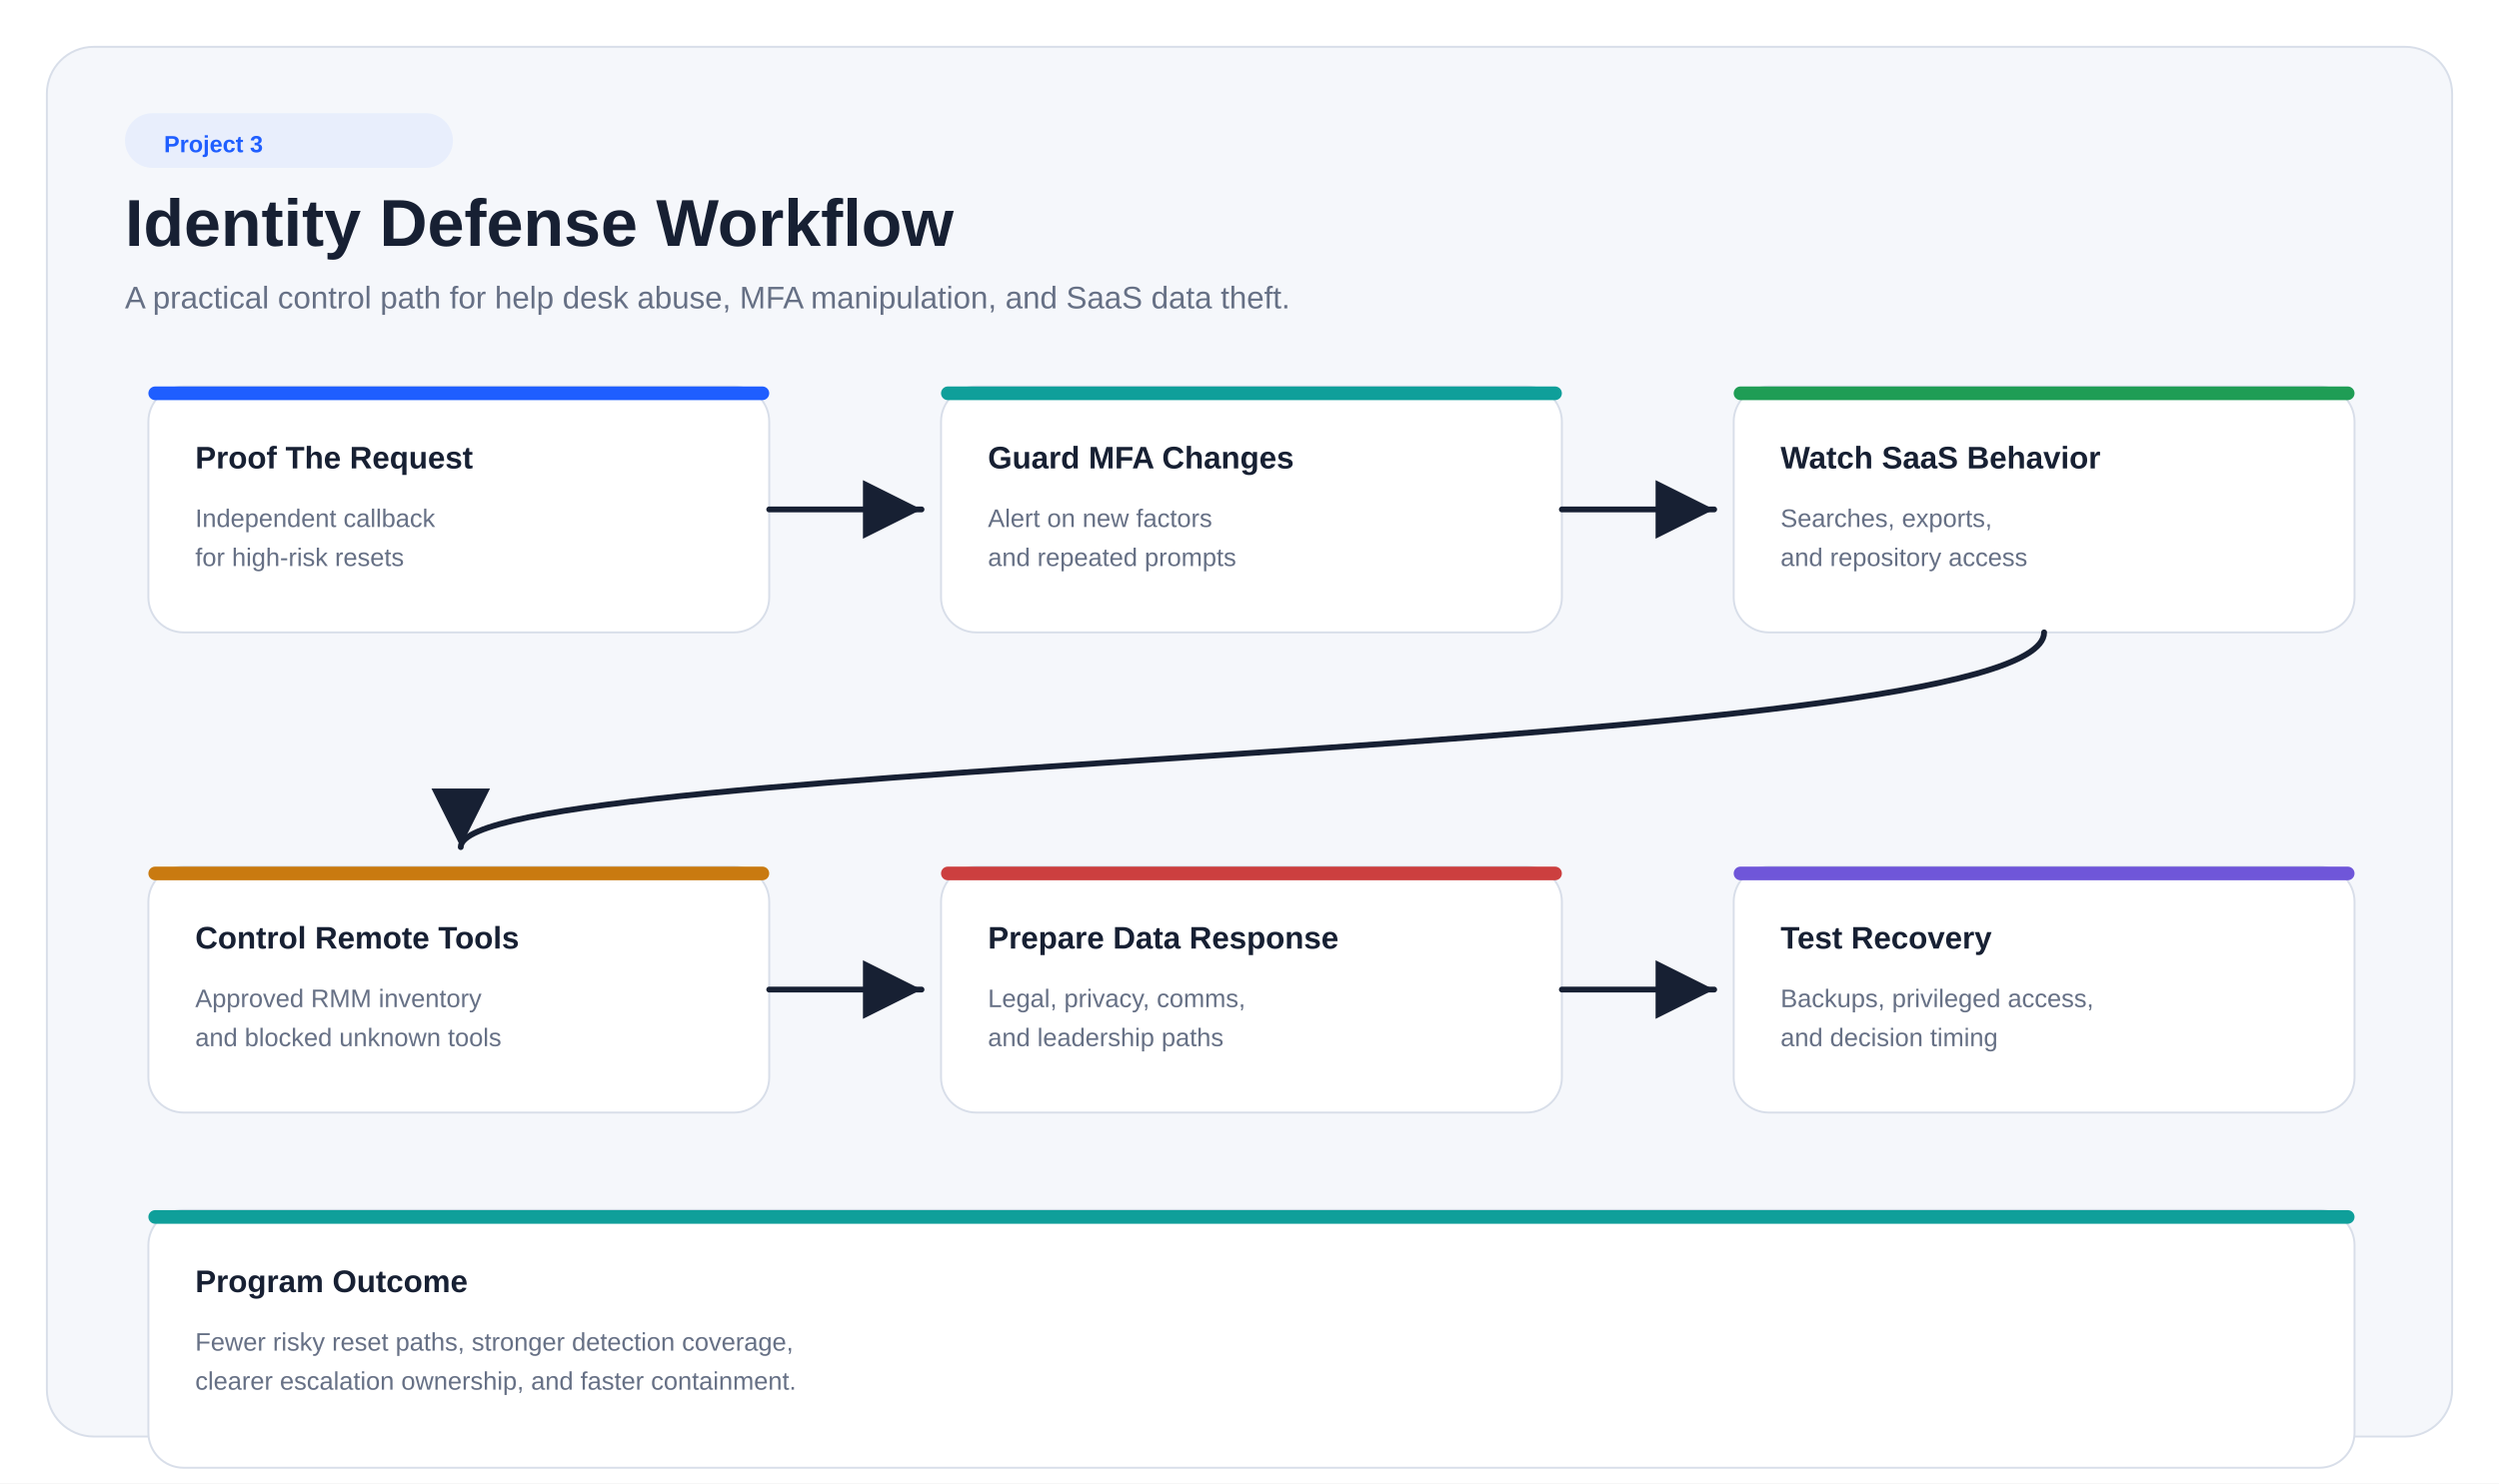
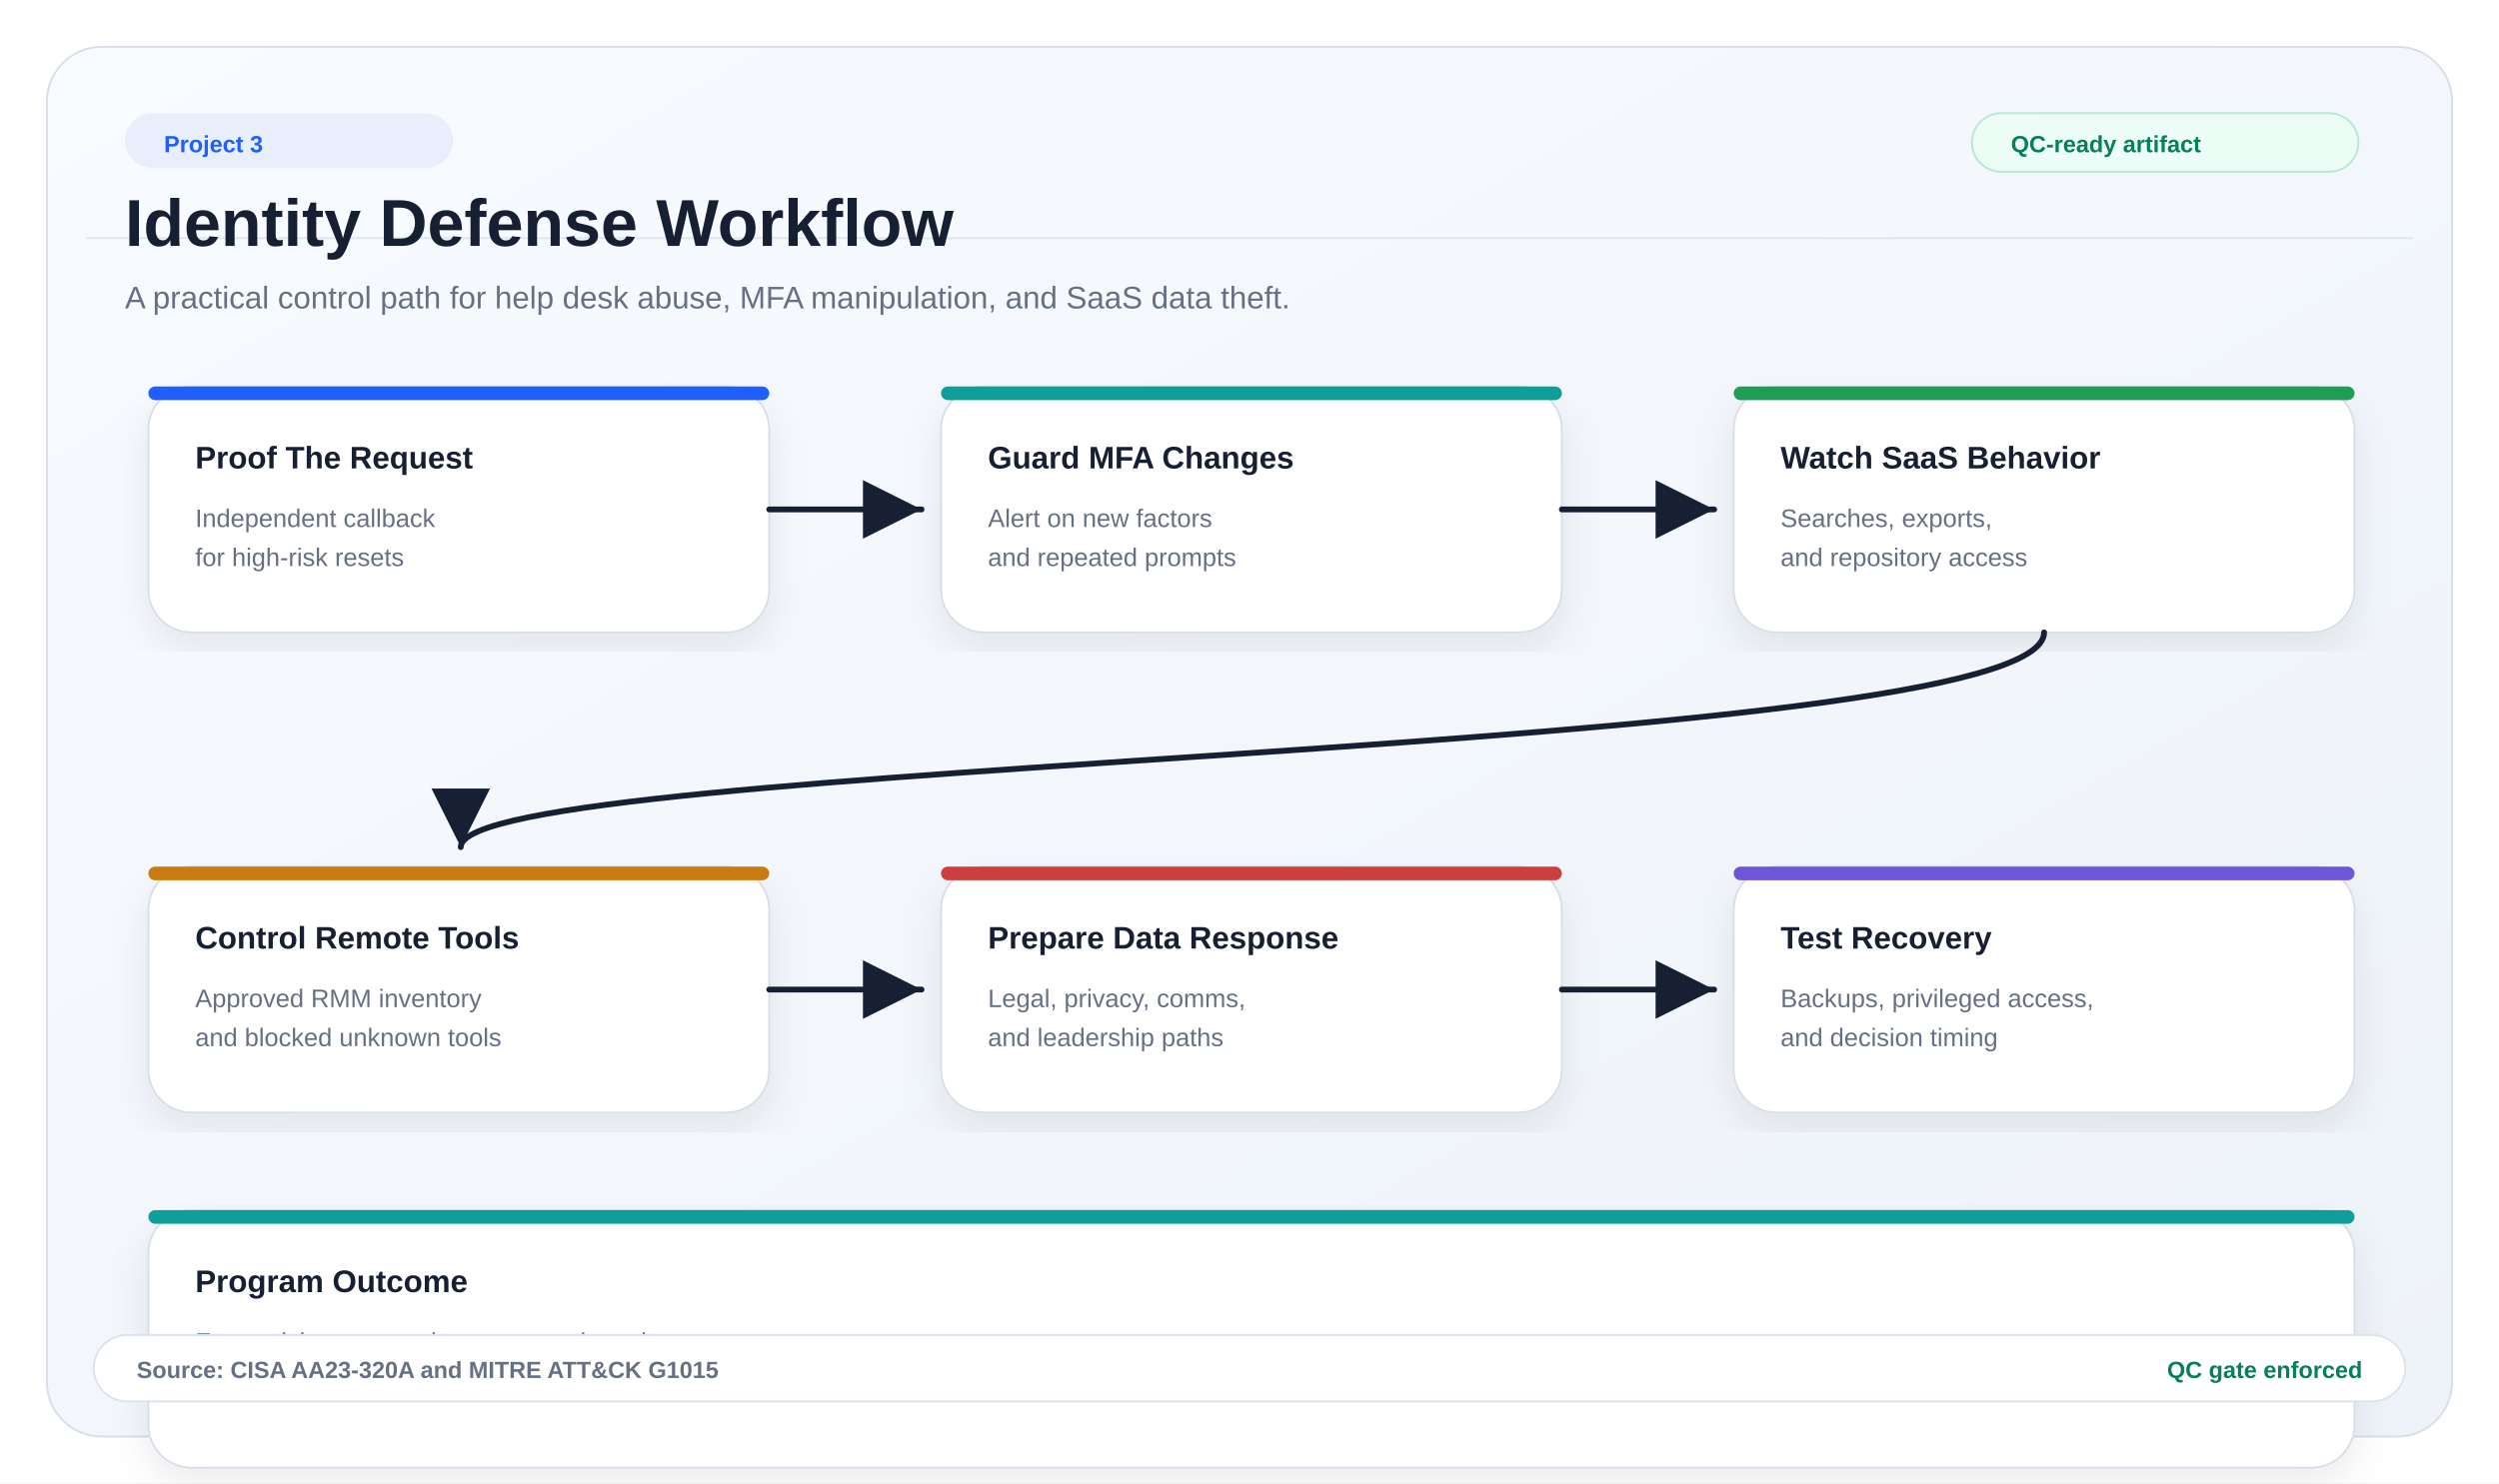
- <svg xmlns="http://www.w3.org/2000/svg" width="1280" height="760" viewBox="0 0 1280 760" role="img" aria-labelledby="title desc" data-qc-version="1">
+ <svg xmlns="http://www.w3.org/2000/svg" width="1280" height="760" viewBox="0 0 1280 760" role="img" aria-labelledby="title desc" data-qc-version="2" data-qc-polish="true">
  <defs>
+     <linearGradient id="canvasGrad" x1="0" x2="1" y1="0" y2="1">
+       <stop offset="0%" stop-color="#f8fbff" />
+       <stop offset="100%" stop-color="#eef3f8" />
+     </linearGradient>
+     <filter id="cardShadow" x="-8%" y="-8%" width="116%" height="116%">
+       <feDropShadow dx="0" dy="8" stdDeviation="10" flood-color="#0f172a" flood-opacity="0.08" />
+     </filter>
    <marker id="arrowHead" markerWidth="14" markerHeight="14" refX="12" refY="7" orient="auto" markerUnits="strokeWidth">
      <path d="M2,2 L12,7 L2,12 Z" fill="#172033" />
    </marker>
    <style>
.font { font-family: Segoe UI, Arial, Helvetica, sans-serif; }
</style>
  </defs>
  <rect width="100%" height="100%" fill="#ffffff" />
-   <rect x="24" y="24" width="1232" height="712" rx="24" fill="#f5f7fb" stroke="#d8dee9" />
+   <rect data-qc-frame="true" x="24" y="24" width="1232" height="712" rx="28" fill="url(#canvasGrad)" stroke="#d8dee9" />
+   <path d="M44 122 H1236" stroke="#dde6f3" stroke-width="1" />
  <rect x="64" y="58" width="168" height="28" rx="14" fill="#e8eefc" />
  <text class="font" x="84" y="78" font-size="12" font-weight="700" fill="#1f5eff" text-anchor="start">Project 3</text>
+   <rect x="1010" y="58" width="198" height="30" rx="15" fill="#ecfdf5" stroke="#b8e7d6" />
+   <text class="font" x="1030" y="78" font-size="12" font-weight="700" fill="#087f5b" text-anchor="start">QC-ready artifact</text>
  <text class="font" x="64" y="126" font-size="34" font-weight="800" fill="#172033" text-anchor="start">Identity Defense Workflow</text>
  <text class="font" x="64" y="158" font-size="16" font-weight="400" fill="#667085" text-anchor="start">A practical control path for help desk abuse, MFA manipulation, and SaaS data theft.</text>
  <g data-qc-card="true">
-     <rect x="76" y="198" width="318" height="126" rx="18" fill="#ffffff" stroke="#d8dee9" />
+     <rect x="76" y="198" width="318" height="126" rx="22" fill="#ffffff" stroke="#d8dee9" filter="url(#cardShadow)" />
    <rect x="76" y="198" width="318" height="7" rx="3.5" fill="#1f5eff" />
    <text class="font" x="100" y="240" font-size="16" font-weight="800" fill="#172033" text-anchor="start">Proof The Request</text>
    <text class="font" x="100" y="270" font-size="13" font-weight="400" fill="#667085" text-anchor="start">Independent callback</text>
    <text class="font" x="100" y="290" font-size="13" font-weight="400" fill="#667085" text-anchor="start">for high-risk resets</text>
  </g>
  <g data-qc-card="true">
-     <rect x="482" y="198" width="318" height="126" rx="18" fill="#ffffff" stroke="#d8dee9" />
+     <rect x="482" y="198" width="318" height="126" rx="22" fill="#ffffff" stroke="#d8dee9" filter="url(#cardShadow)" />
    <rect x="482" y="198" width="318" height="7" rx="3.5" fill="#0f9f9a" />
    <text class="font" x="506" y="240" font-size="16" font-weight="800" fill="#172033" text-anchor="start">Guard MFA Changes</text>
    <text class="font" x="506" y="270" font-size="13" font-weight="400" fill="#667085" text-anchor="start">Alert on new factors</text>
    <text class="font" x="506" y="290" font-size="13" font-weight="400" fill="#667085" text-anchor="start">and repeated prompts</text>
  </g>
  <g data-qc-card="true">
-     <rect x="888" y="198" width="318" height="126" rx="18" fill="#ffffff" stroke="#d8dee9" />
+     <rect x="888" y="198" width="318" height="126" rx="22" fill="#ffffff" stroke="#d8dee9" filter="url(#cardShadow)" />
    <rect x="888" y="198" width="318" height="7" rx="3.5" fill="#1f9d55" />
    <text class="font" x="912" y="240" font-size="16" font-weight="800" fill="#172033" text-anchor="start">Watch SaaS Behavior</text>
    <text class="font" x="912" y="270" font-size="13" font-weight="400" fill="#667085" text-anchor="start">Searches, exports,</text>
    <text class="font" x="912" y="290" font-size="13" font-weight="400" fill="#667085" text-anchor="start">and repository access</text>
  </g>
  <g data-qc-card="true">
-     <rect x="76" y="444" width="318" height="126" rx="18" fill="#ffffff" stroke="#d8dee9" />
+     <rect x="76" y="444" width="318" height="126" rx="22" fill="#ffffff" stroke="#d8dee9" filter="url(#cardShadow)" />
    <rect x="76" y="444" width="318" height="7" rx="3.5" fill="#c97a10" />
    <text class="font" x="100" y="486" font-size="16" font-weight="800" fill="#172033" text-anchor="start">Control Remote Tools</text>
    <text class="font" x="100" y="516" font-size="13" font-weight="400" fill="#667085" text-anchor="start">Approved RMM inventory</text>
    <text class="font" x="100" y="536" font-size="13" font-weight="400" fill="#667085" text-anchor="start">and blocked unknown tools</text>
  </g>
  <g data-qc-card="true">
-     <rect x="482" y="444" width="318" height="126" rx="18" fill="#ffffff" stroke="#d8dee9" />
+     <rect x="482" y="444" width="318" height="126" rx="22" fill="#ffffff" stroke="#d8dee9" filter="url(#cardShadow)" />
    <rect x="482" y="444" width="318" height="7" rx="3.5" fill="#cc3f3f" />
    <text class="font" x="506" y="486" font-size="16" font-weight="800" fill="#172033" text-anchor="start">Prepare Data Response</text>
    <text class="font" x="506" y="516" font-size="13" font-weight="400" fill="#667085" text-anchor="start">Legal, privacy, comms,</text>
    <text class="font" x="506" y="536" font-size="13" font-weight="400" fill="#667085" text-anchor="start">and leadership paths</text>
  </g>
  <g data-qc-card="true">
-     <rect x="888" y="444" width="318" height="126" rx="18" fill="#ffffff" stroke="#d8dee9" />
+     <rect x="888" y="444" width="318" height="126" rx="22" fill="#ffffff" stroke="#d8dee9" filter="url(#cardShadow)" />
    <rect x="888" y="444" width="318" height="7" rx="3.5" fill="#6f56d9" />
    <text class="font" x="912" y="486" font-size="16" font-weight="800" fill="#172033" text-anchor="start">Test Recovery</text>
    <text class="font" x="912" y="516" font-size="13" font-weight="400" fill="#667085" text-anchor="start">Backups, privileged access,</text>
    <text class="font" x="912" y="536" font-size="13" font-weight="400" fill="#667085" text-anchor="start">and decision timing</text>
  </g>
  <path data-qc-arrow="true" d="M394 261 H472" fill="none" stroke="#172033" stroke-width="3" stroke-linecap="round" stroke-linejoin="round" marker-end="url(#arrowHead)" />
  <path data-qc-arrow="true" d="M800 261 H878" fill="none" stroke="#172033" stroke-width="3" stroke-linecap="round" stroke-linejoin="round" marker-end="url(#arrowHead)" />
  <path data-qc-arrow="true" d="M1047 324 C1047 388 236 388 236 434" fill="none" stroke="#172033" stroke-width="3" stroke-linecap="round" stroke-linejoin="round" marker-end="url(#arrowHead)" />
  <path data-qc-arrow="true" d="M394 507 H472" fill="none" stroke="#172033" stroke-width="3" stroke-linecap="round" stroke-linejoin="round" marker-end="url(#arrowHead)" />
  <path data-qc-arrow="true" d="M800 507 H878" fill="none" stroke="#172033" stroke-width="3" stroke-linecap="round" stroke-linejoin="round" marker-end="url(#arrowHead)" />
  <g data-qc-card="true">
-     <rect x="76" y="620" width="1130" height="132" rx="18" fill="#ffffff" stroke="#d8dee9" />
+     <rect x="76" y="620" width="1130" height="132" rx="22" fill="#ffffff" stroke="#d8dee9" filter="url(#cardShadow)" />
    <rect x="76" y="620" width="1130" height="7" rx="3.5" fill="#0f9f9a" />
    <text class="font" x="100" y="662" font-size="16" font-weight="800" fill="#172033" text-anchor="start">Program Outcome</text>
    <text class="font" x="100" y="692" font-size="13" font-weight="400" fill="#667085" text-anchor="start">Fewer risky reset paths, stronger detection coverage,</text>
    <text class="font" x="100" y="712" font-size="13" font-weight="400" fill="#667085" text-anchor="start">clearer escalation ownership, and faster containment.</text>
  </g>
+   <g data-qc-footer="true">
+     <rect x="48" y="684" width="1184" height="34" rx="17" fill="#ffffff" stroke="#dbe3ef" />
+     <text class="font" x="70" y="706" font-size="12" font-weight="600" fill="#667085" text-anchor="start">Source: CISA AA23-320A and MITRE ATT&amp;CK G1015</text>
+     <text class="font" x="1210" y="706" font-size="12" font-weight="700" fill="#087f5b" text-anchor="end">QC gate enforced</text>
+   </g>
</svg>
